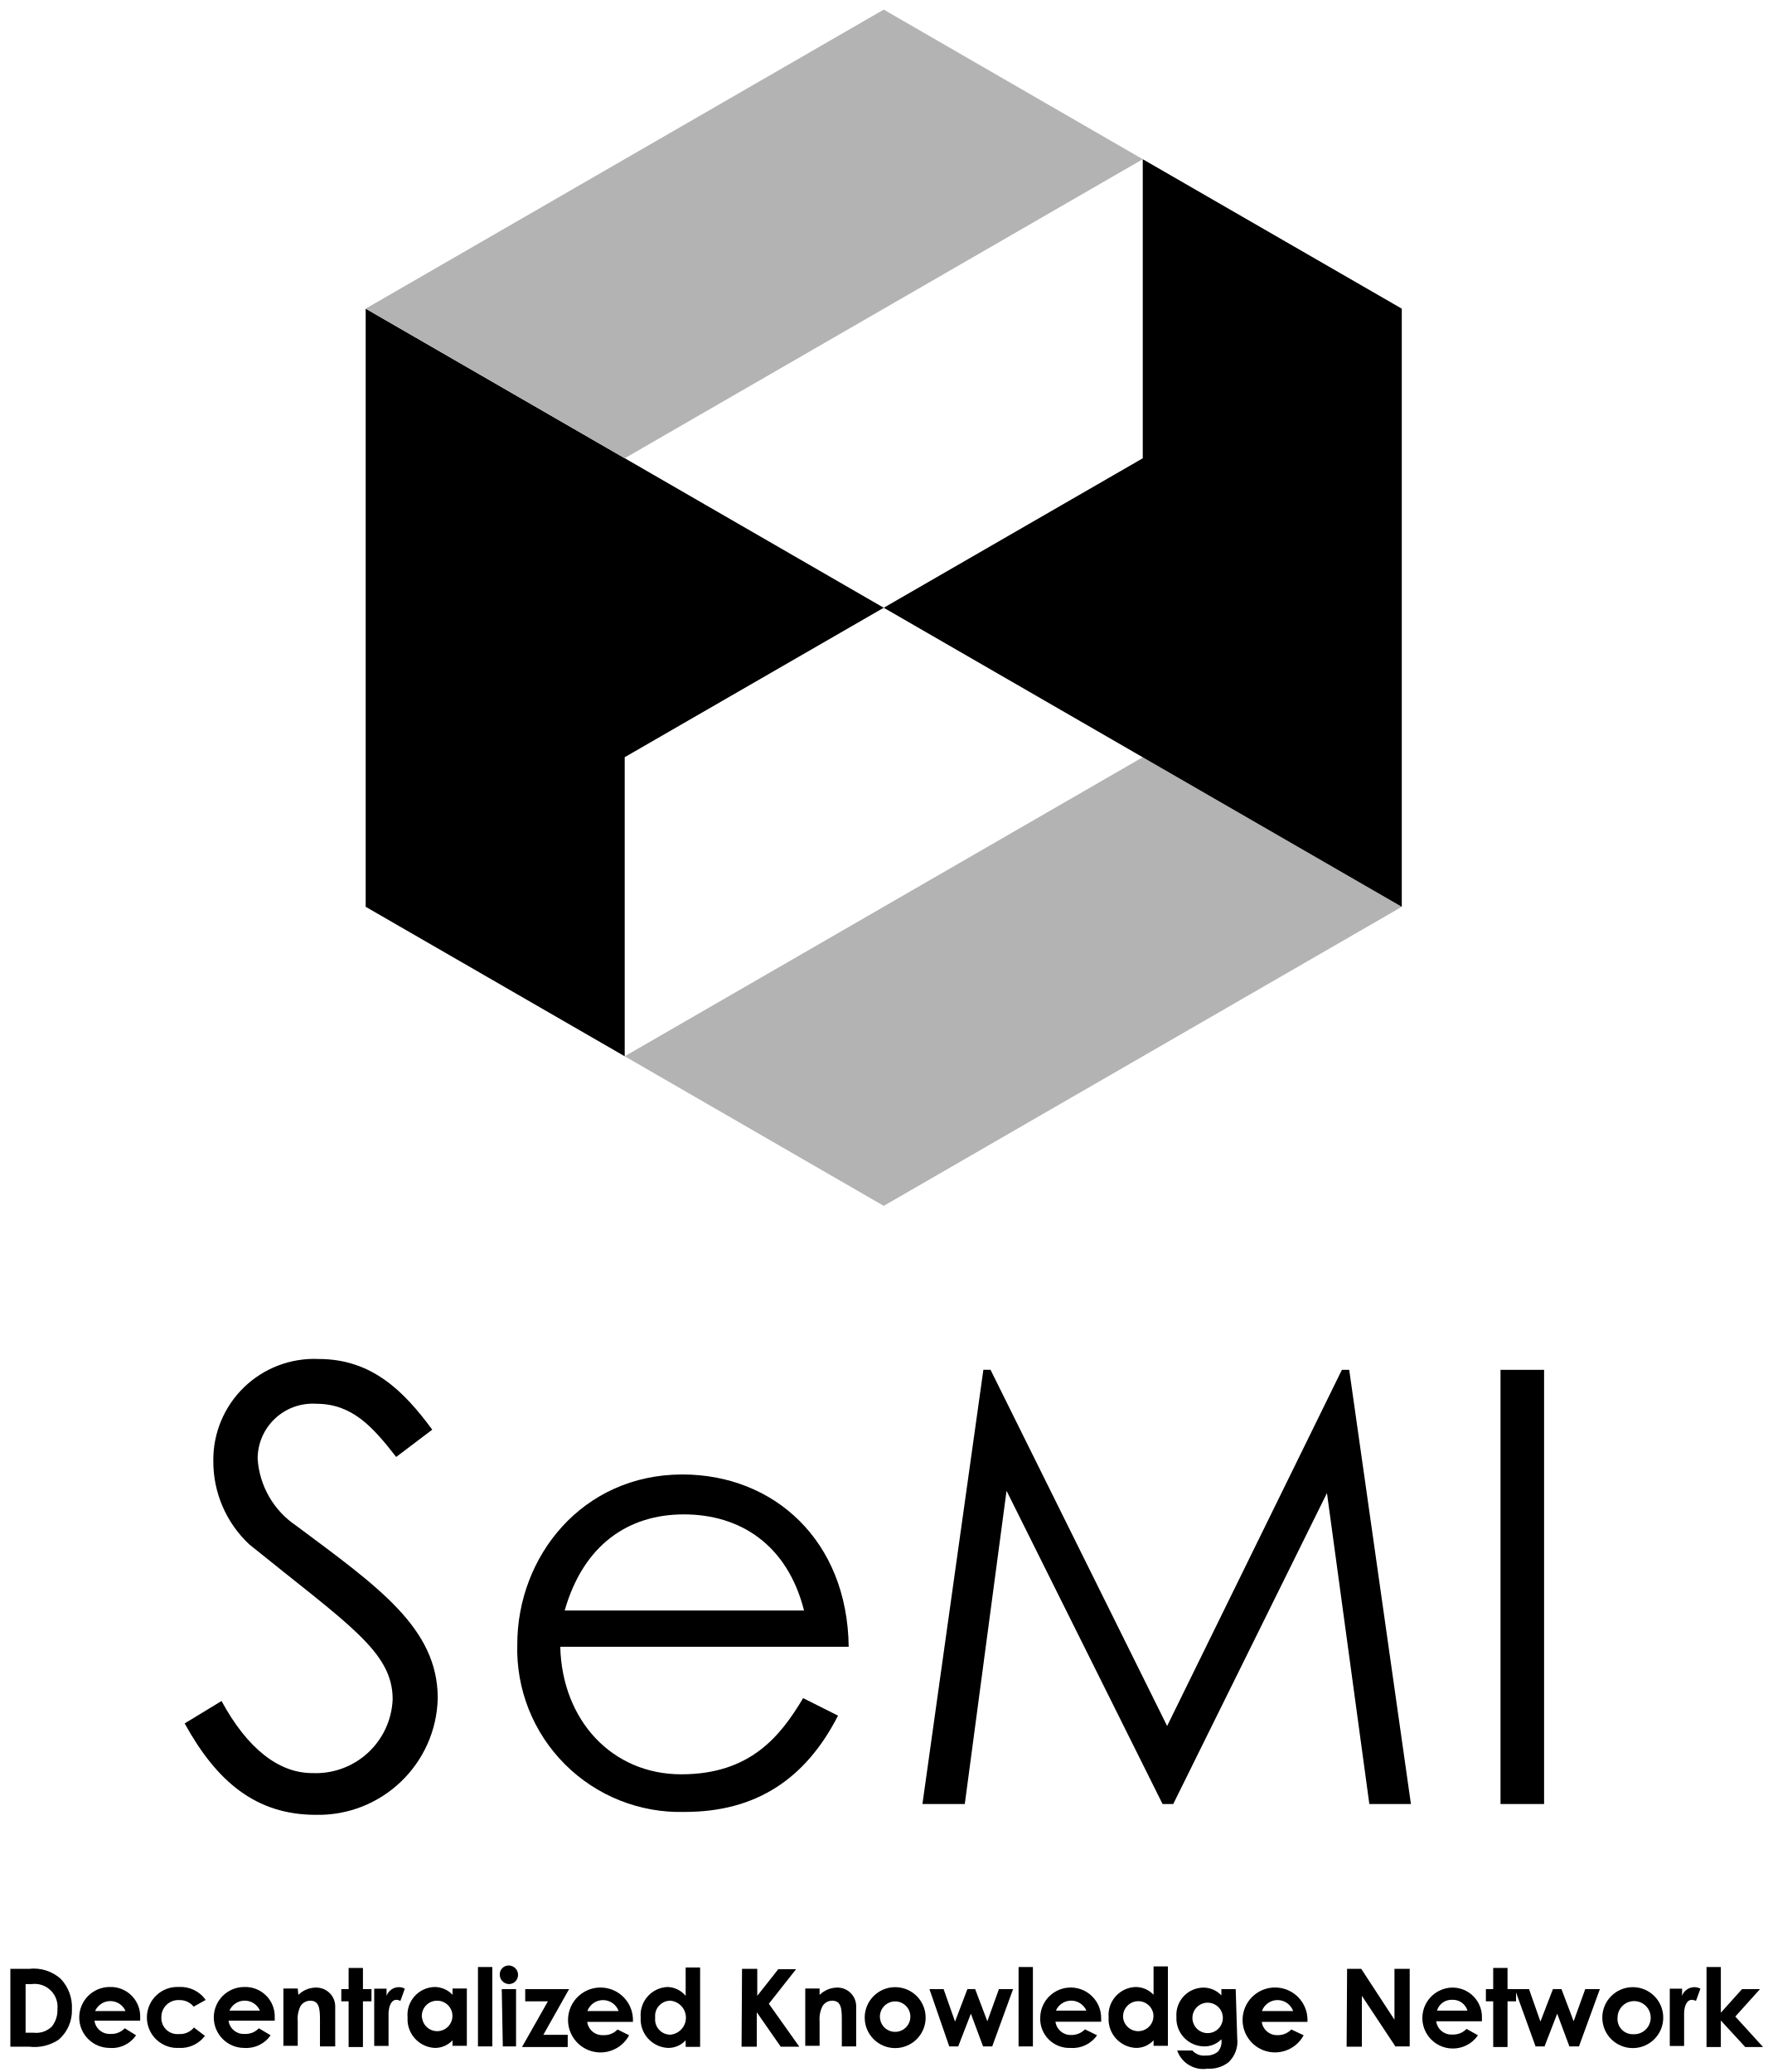
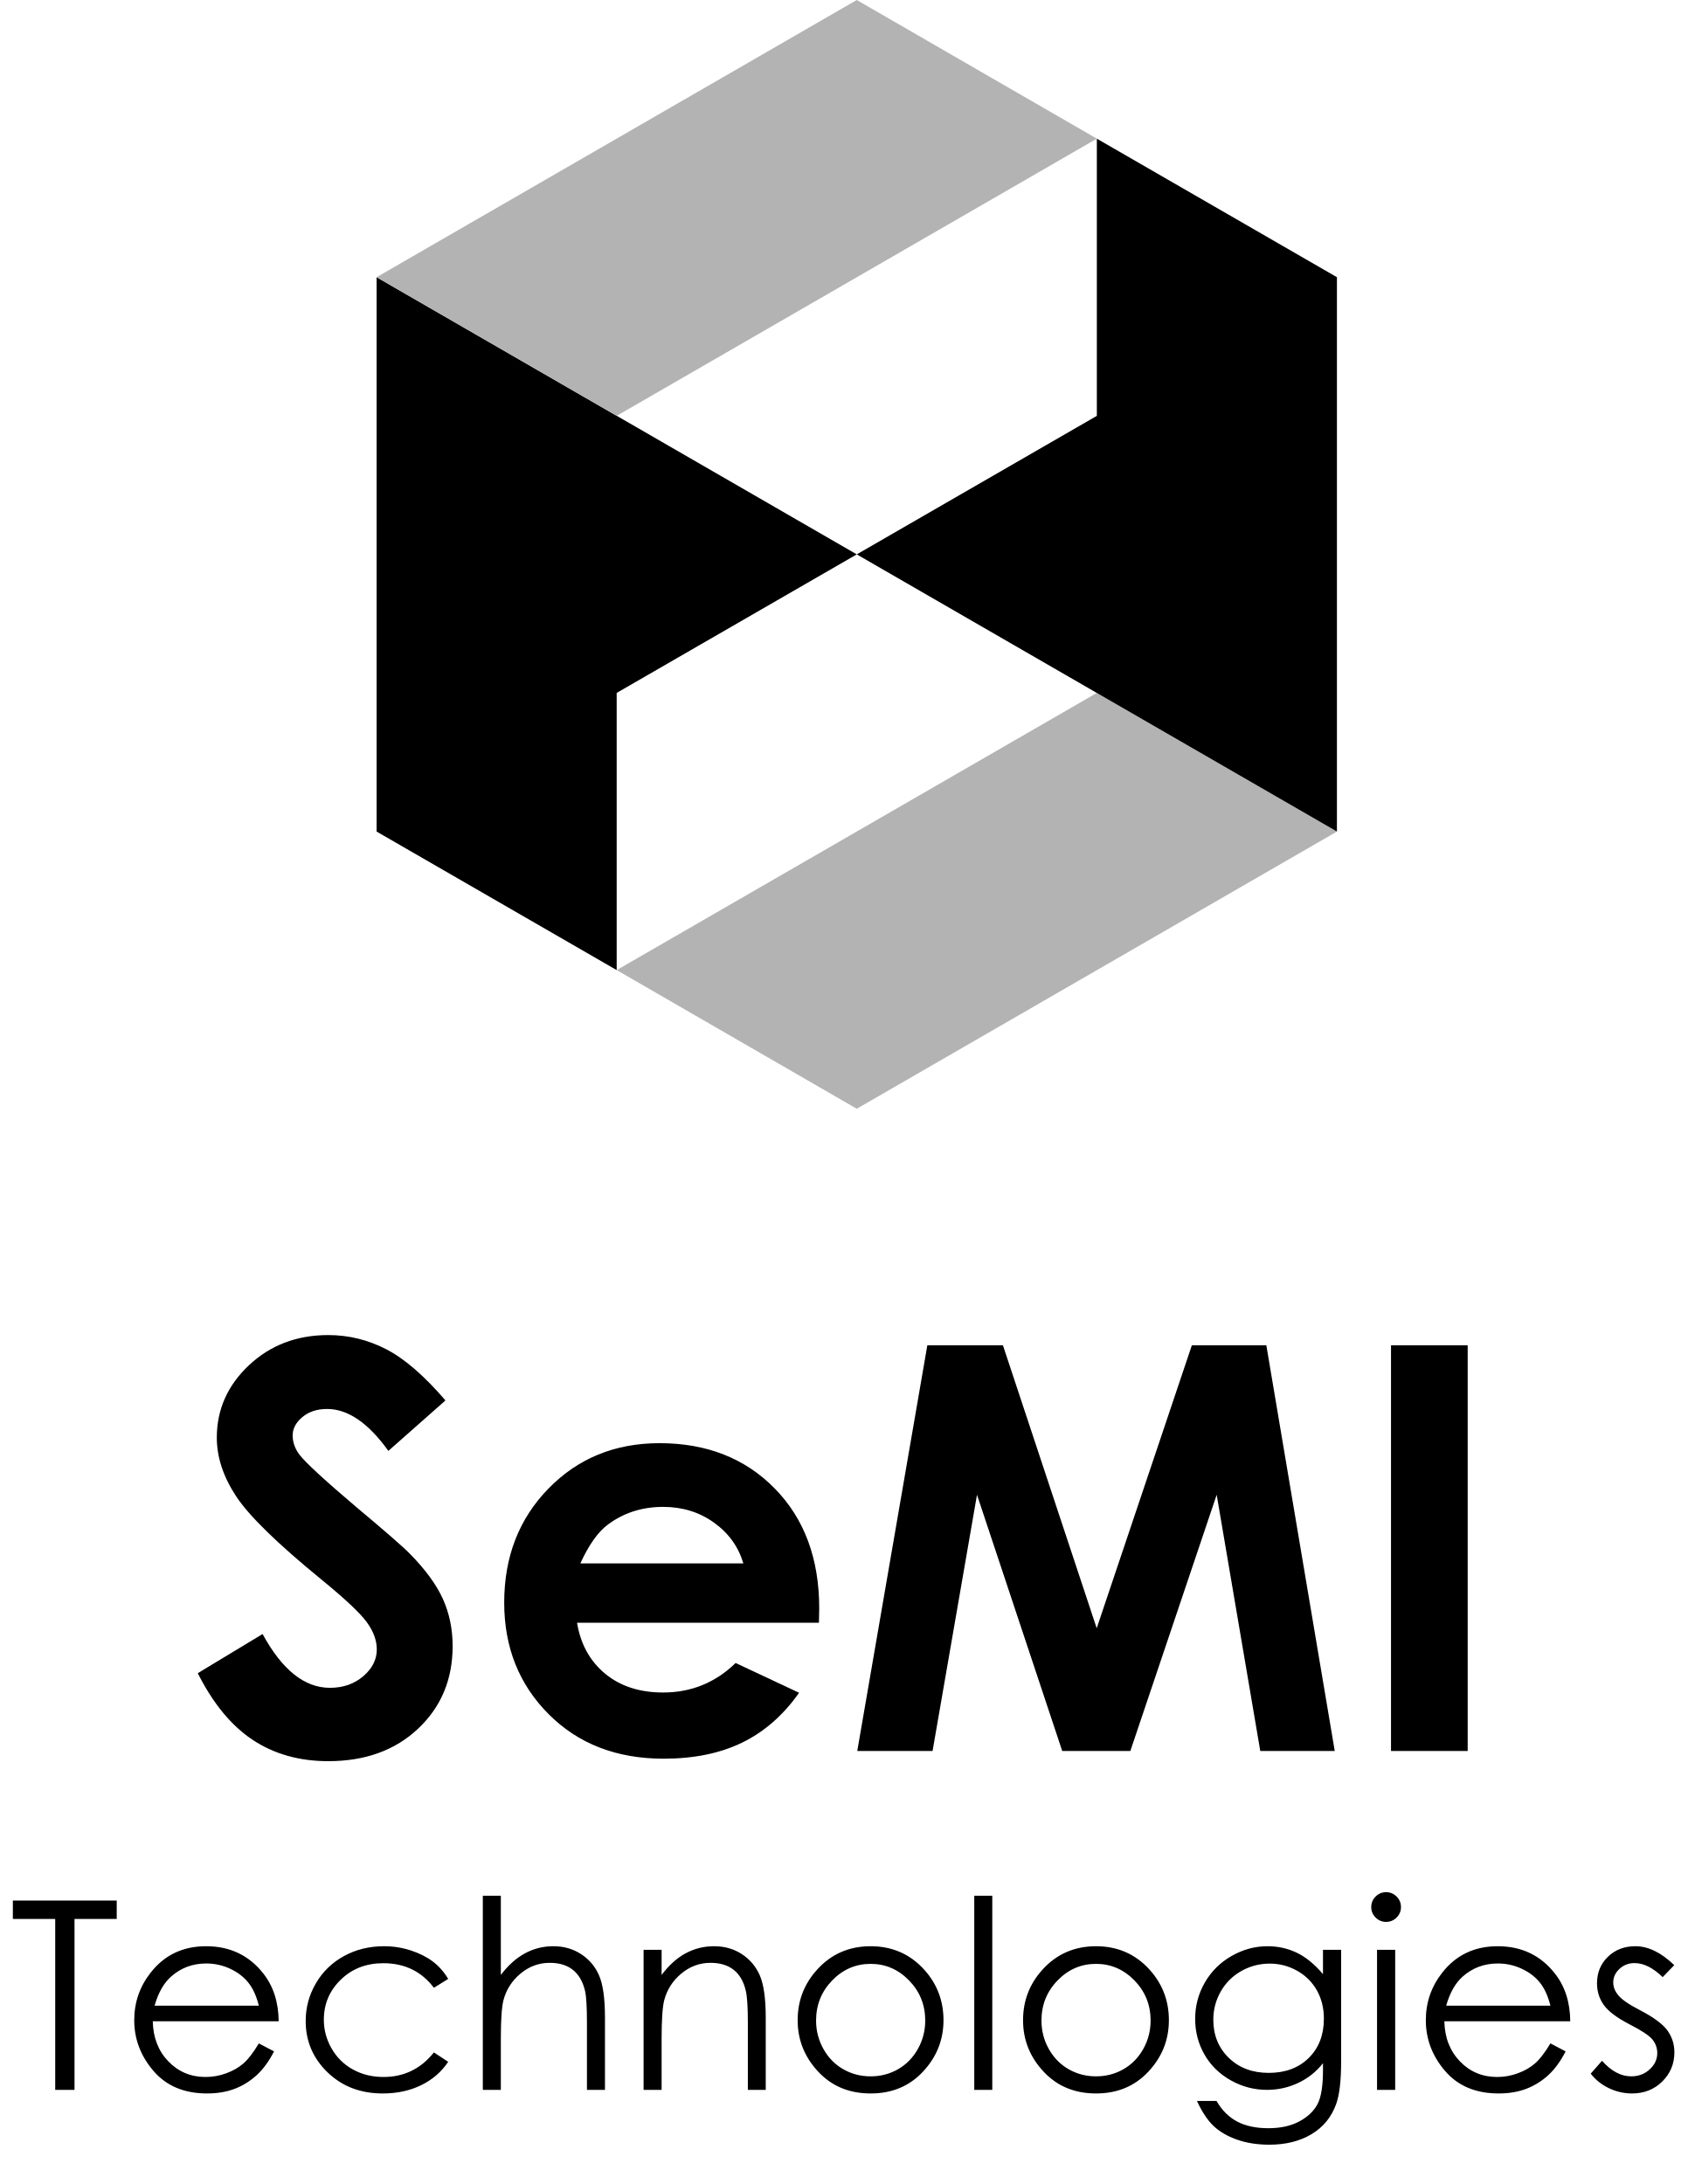
- <svg xmlns="http://www.w3.org/2000/svg" width="87" height="102" viewBox="0 0 87 102">
-   <defs>
-     <linearGradient id="a" x1="-5061.5%" x2="51.5%" y1="50.5%" y2="50.5%">
-       <stop offset="0%" stop-color="#364A68" />
-       <stop offset="11%" stop-color="#543F69" />
-       <stop offset="34%" stop-color="#8F296C" />
-       <stop offset="55%" stop-color="#BD186E" />
-       <stop offset="74%" stop-color="#DE0B70" />
-       <stop offset="90%" stop-color="#F30471" />
-       <stop offset="100%" stop-color="#FA0171" />
-     </linearGradient>
-   </defs>
-   <g fill="none" fill-rule="evenodd">
-     <path fill="#000" fill-rule="nonzero" d="M.51 96.922h.923a1.988 1.988 0 0 1 1.552.488c.383.403.584.945.555 1.5a1.89 1.89 0 0 1-.652 1.5c-.426.284-.94.406-1.448.345H.51v-3.832zm.75.75v2.393h.383c.328.043.659-.065.9-.293.199-.244.3-.554.284-.87a1.125 1.125 0 0 0-1.267-1.23h-.3zM6.697 100.192c-.289.426-.784.664-1.297.623a1.5 1.5 0 0 1 0-3 1.448 1.448 0 0 1 1.5 1.5v.157H4.65a.75.75 0 0 0 .787.653.9.9 0 0 0 .705-.278l.555.346zM6.18 99a.818.818 0 0 0-1.5 0h1.5z" />
-     <path fill="#000" d="M10.088 100.222a1.5 1.5 0 0 1-1.275.593 1.5 1.5 0 0 1-1.583-1.5 1.5 1.5 0 0 1 1.59-1.5 1.5 1.5 0 0 1 1.305.638l-.592.33a.877.877 0 0 0-.705-.323.833.833 0 0 0-.885.855.787.787 0 0 0 .854.817c.288.02.567-.1.75-.322l.54.412z" />
-     <path fill="#000" fill-rule="nonzero" d="M13.32 100.192c-.291.424-.785.66-1.297.623a1.5 1.5 0 0 1 0-3 1.448 1.448 0 0 1 1.5 1.5v.157H11.25c.05.394.4.68.795.653a.892.892 0 0 0 .697-.278l.578.346zm-.525-1.214a.818.818 0 0 0-1.5 0h1.5z" />
-     <path fill="#000" d="M14.685 98.205c.222-.222.52-.35.832-.36a.93.93 0 0 1 .983.968v1.927h-.75v-1.335c0-.555-.053-.915-.48-.915a.563.563 0 0 0-.48.27 1.41 1.41 0 0 0-.135.75v1.2h-.705v-2.82h.705l.03.315zM17.16 96.877h.705v1.043h.42v.6h-.42v2.25h-.705v-2.25h-.36v-.6h.36zM19.027 98.25a.652.652 0 0 1 .593-.427.593.593 0 0 1 .307.075l-.217.6a.532.532 0 0 0-.203-.053c-.202 0-.36.233-.382.645v1.627h-.705v-2.82h.607v.353z" />
-     <path fill="#000" fill-rule="nonzero" d="M22.275 100.44c-.225.241-.54.377-.87.375a1.41 1.41 0 0 1-1.343-1.5 1.372 1.372 0 0 1 1.32-1.5c.338-.002.662.136.893.383v-.308h.705v2.82h-.705v-.27zm-1.5-1.117a.75.75 0 1 0 .75-.833.75.75 0 0 0-.758.833h.008z" />
-     <path fill="#000" d="M23.527 96.832h.706v3.908h-.706z" />
-     <path fill="#000" fill-rule="nonzero" d="M25.5 97.222a.45.45 0 0 1-.45.45.465.465 0 0 1-.45-.487.435.435 0 0 1 .45-.428.458.458 0 0 1 .45.465zm-.802.698h.704v2.82h-.652l-.052-2.82z" />
-     <path fill="#000" d="M25.852 97.92h2.16l-1.267 2.25h1.2v.6h-2.25l1.275-2.25h-1.117z" />
-     <path fill="#000" fill-rule="nonzero" d="M30.968 100.192a1.598 1.598 0 1 1 .187-.817v.157h-2.25a.75.75 0 0 0 .787.653.9.9 0 0 0 .706-.278l.57.285zM30.45 99a.817.817 0 0 0-1.537 0h1.537zM33.75 100.44c-.223.244-.54.38-.87.375a1.41 1.41 0 0 1-1.343-1.5 1.38 1.38 0 0 1 1.328-1.5c.343.012.665.17.885.435v-1.395h.712v3.907h-.712v-.322zm-1.5-1.117a.75.75 0 0 0 .75.84.84.84 0 0 0 0-1.673.75.75 0 0 0-.75.833z" />
-     <path fill="#000" d="M36.525 96.922h.75v1.328l1.035-1.313h.877l-1.342 1.703 1.5 2.115h-.915l-1.178-1.695v1.695h-.75zM40.343 98.205c.222-.22.52-.349.832-.36a.922.922 0 0 1 .968.968v1.927h-.706v-1.335c0-.555-.044-.915-.48-.915a.555.555 0 0 0-.472.27 1.418 1.418 0 0 0-.142.75v1.2h-.706v-2.82h.706v.315z" />
-     <path fill="#000" fill-rule="nonzero" d="M45.563 99.323a1.5 1.5 0 1 1-3 0 1.5 1.5 0 0 1 3 0zm-2.25 0a.75.75 0 1 0 1.495-.12.75.75 0 0 0-1.495.12z" />
-     <path fill="#000" d="M45.75 97.92h.697l.563 1.597.608-1.597H48l.6 1.582.57-1.582h.697l-1.027 2.82h-.45l-.6-1.612-.623 1.612h-.442zM50.138 96.832h.705v3.908h-.706z" />
-     <path fill="#000" fill-rule="nonzero" d="M54 100.192c-.291.424-.785.66-1.297.623a1.433 1.433 0 0 1-1.5-1.5 1.5 1.5 0 1 1 3 .053v.157h-2.25a.75.75 0 0 0 .75.652.923.923 0 0 0 .704-.277l.593.292zm-.525-1.214a.818.818 0 0 0-1.5 0h1.5zM56.782 100.44c-.223.243-.54.38-.87.375a1.41 1.41 0 0 1-1.342-1.5 1.38 1.38 0 0 1 1.328-1.5c.335 0 .655.138.884.383v-1.395h.706v3.907h-.706v-.27zm-1.5-1.117a.75.75 0 1 0 1.491-.166.75.75 0 0 0-1.49.166zM60.9 100.335c.054.44-.105.88-.428 1.185a1.5 1.5 0 0 1-1.027.315 1.357 1.357 0 0 1-1.5-.892h.75a.75.75 0 0 0 .652.247.885.885 0 0 0 .6-.188.75.75 0 0 0 .173-.614c-.223.232-.533.36-.855.352a1.38 1.38 0 0 1-1.358-1.455 1.343 1.343 0 0 1 1.32-1.44c.338-.002.662.136.893.383v-.308h.705l.075 2.415zm-2.205-1.042a.75.75 0 1 0 .75-.706.75.75 0 0 0-.75.75v-.044zM64.17 100.192a1.598 1.598 0 1 1 .188-.817v.157h-2.25a.75.75 0 0 0 .75.653.908.908 0 0 0 .705-.278l.607.285zM63.653 99a.817.817 0 0 0-1.538 0h1.538z" />
-     <path fill="#000" d="M66.308 96.922h.697l1.635 2.505v-2.505h.75v3.818h-.705l-1.65-2.49v2.505h-.75z" />
-     <path fill="#000" fill-rule="nonzero" d="M72.75 100.192a1.5 1.5 0 1 1-1.305-2.347 1.448 1.448 0 0 1 1.5 1.5v.157h-2.25c.05.394.4.68.795.653a.892.892 0 0 0 .698-.278l.562.316zm-.517-1.214a.75.75 0 0 0-.75-.533.75.75 0 0 0-.75.533h1.5z" />
-     <path fill="#000" d="M73.5 96.877h.705v1.043h.42v.6h-.42v2.25H73.5v-2.25h-.36v-.6h.36z" />
-     <path fill="#000" d="M74.565 97.92h.698l.562 1.597.615-1.597h.42l.6 1.582.57-1.582h.72l-1.028 2.82h-.472l-.6-1.612-.623 1.612h-.442z" />
-     <path fill="#000" fill-rule="nonzero" d="M81.87 99.323a1.5 1.5 0 1 1-3 0 1.5 1.5 0 0 1 3 0zm-2.25 0a.75.75 0 0 0 .75.817.817.817 0 1 0-.75-.817z" />
-     <path fill="#000" d="M82.793 98.25a.66.66 0 0 1 .6-.427.638.638 0 0 1 .307.075l-.218.6a.577.577 0 0 0-.21-.053c-.202 0-.36.233-.375.645v1.628h-.705v-2.82h.608l-.007.352zM84 96.832h.705v2.25l1.043-1.162h.884l-1.215 1.35 1.365 1.5h-.877l-1.2-1.305v1.305H84zM19.5 71.722c-1.163-1.5-2.175-2.617-3.93-2.617a2.708 2.708 0 0 0-2.888 2.707 4.305 4.305 0 0 0 1.905 3.3c4.02 3 6.96 5.033 6.96 8.483a5.88 5.88 0 0 1-6 5.745c-2.947 0-4.882-1.635-6.457-4.5l1.815-1.103c1.275 2.356 2.828 3.548 4.463 3.548a3.787 3.787 0 0 0 3.96-3.638c0-2.347-2.206-3.69-7.058-7.62a5.588 5.588 0 0 1-1.77-4.124 4.965 4.965 0 0 1 5.182-5.003c2.618 0 4.193 1.575 5.595 3.48L19.5 71.723z" />
-     <path fill="#000" fill-rule="nonzero" d="M27.578 81.067c.09 3.63 2.557 6.278 5.954 6.278 3.398 0 4.883-1.875 6-3.75l1.718.862c-1.612 3.158-4.08 4.74-7.538 4.74a8.018 8.018 0 0 1-8.25-8.25c0-4.312 3.188-8.362 8.13-8.362 4.5 0 8.123 3.248 8.183 8.483H27.578zm12-1.784c-.833-3.278-3.18-4.733-5.918-4.733-2.737 0-4.942 1.5-5.865 4.733h11.782z" />
-     <path fill="#000" d="M45.405 88.808l3-21.376h.352l8.693 17.535 8.602-17.534h.36l3.038 21.374h-2.047L65.317 73.5 57.75 88.808h-.525l-7.68-15.42-2.055 15.42zM73.86 67.433h2.145v21.374H73.86z" />
-     <path fill="url(#a)" d="M56.273 7.912V7.89l-.023.015z" />
-     <path fill="#000" d="M18 15.195V44.64l12.75 7.358V37.275l12.75-7.357z" />
-     <path fill="#B3B3B3" d="M56.25 7.838L43.5.473 18 15.194l12.75 7.365zM69 44.64l-12.75-7.365-25.5 14.723 12.75 7.364z" />
-     <path fill="#000" d="M69 44.64V15.195L56.25 7.838V22.56L43.5 29.918z" />
+ <svg xmlns="http://www.w3.org/2000/svg" width="90px" height="116px" viewBox="0 0 90 116" version="1.1">
+   <g id="logos/SeMI/technologies/vertical/black" stroke="none" stroke-width="1" fill="none" fill-rule="evenodd">
+     <g id="Group-2">
+       <path d="M23.657,74.382 L20.625,77.062 C19.561,75.578 18.477,74.836 17.373,74.836 C16.836,74.836 16.396,74.98 16.055,75.268 C15.713,75.556 15.542,75.881 15.542,76.242 C15.542,76.604 15.664,76.945 15.908,77.268 C16.24,77.697 17.241,78.62 18.911,80.036 C20.474,81.345 21.421,82.17 21.753,82.512 C22.583,83.352 23.171,84.155 23.518,84.921 C23.865,85.688 24.038,86.525 24.038,87.434 C24.038,89.201 23.428,90.661 22.207,91.813 C20.986,92.966 19.395,93.542 17.432,93.542 C15.898,93.542 14.563,93.166 13.425,92.414 C12.288,91.662 11.313,90.48 10.503,88.869 L13.945,86.789 C14.98,88.693 16.172,89.646 17.52,89.646 C18.223,89.646 18.813,89.44 19.292,89.03 C19.771,88.62 20.01,88.146 20.01,87.609 C20.01,87.121 19.829,86.633 19.468,86.145 C19.106,85.656 18.311,84.909 17.08,83.903 C14.736,81.989 13.223,80.512 12.539,79.472 C11.855,78.432 11.514,77.395 11.514,76.359 C11.514,74.865 12.083,73.584 13.22,72.514 C14.358,71.445 15.762,70.91 17.432,70.91 C18.506,70.91 19.529,71.159 20.5,71.657 C21.472,72.155 22.524,73.063 23.657,74.382 Z M43.491,86.188 L30.645,86.188 C30.83,87.321 31.326,88.222 32.131,88.891 C32.937,89.56 33.965,89.895 35.215,89.895 C36.709,89.895 37.993,89.372 39.067,88.327 L42.437,89.909 C41.597,91.101 40.591,91.982 39.419,92.553 C38.247,93.125 36.855,93.41 35.244,93.41 C32.744,93.41 30.708,92.622 29.136,91.044 C27.563,89.467 26.777,87.492 26.777,85.119 C26.777,82.687 27.561,80.668 29.128,79.062 C30.696,77.456 32.661,76.652 35.024,76.652 C37.534,76.652 39.575,77.456 41.147,79.062 C42.72,80.668 43.506,82.79 43.506,85.427 L43.491,86.188 Z M39.478,83.039 C39.214,82.15 38.694,81.428 37.917,80.871 C37.141,80.314 36.24,80.036 35.215,80.036 C34.102,80.036 33.125,80.349 32.285,80.974 C31.758,81.364 31.27,82.053 30.82,83.039 L39.478,83.039 Z M49.248,71.452 L53.262,71.452 L58.242,86.481 L63.296,71.452 L67.251,71.452 L70.884,93 L66.929,93 L64.614,79.392 L60.029,93 L56.411,93 L51.885,79.392 L49.526,93 L45.527,93 L49.248,71.452 Z M73.872,71.452 L77.944,71.452 L77.944,93 L73.872,93 L73.872,71.452 Z M0.683,101.922 L0.683,100.944 L6.199,100.944 L6.199,101.922 L3.957,101.922 L3.957,111 L2.932,111 L2.932,101.922 L0.683,101.922 Z M13.746,108.532 L14.553,108.956 C14.288,109.476 13.983,109.895 13.637,110.214 C13.29,110.533 12.901,110.776 12.468,110.942 C12.035,111.108 11.545,111.191 10.998,111.191 C9.786,111.191 8.838,110.794 8.154,109.999 C7.471,109.203 7.129,108.304 7.129,107.302 C7.129,106.358 7.418,105.518 7.997,104.779 C8.731,103.84 9.713,103.371 10.943,103.371 C12.21,103.371 13.222,103.852 13.979,104.813 C14.516,105.493 14.79,106.34 14.799,107.356 L8.113,107.356 C8.132,108.222 8.407,108.932 8.94,109.486 C9.474,110.04 10.132,110.316 10.916,110.316 C11.294,110.316 11.662,110.25 12.02,110.118 C12.378,109.986 12.682,109.811 12.933,109.592 C13.183,109.373 13.454,109.02 13.746,108.532 Z M13.746,106.529 C13.618,106.019 13.433,105.611 13.189,105.306 C12.945,105 12.623,104.754 12.222,104.567 C11.821,104.381 11.399,104.287 10.957,104.287 C10.228,104.287 9.601,104.522 9.077,104.991 C8.694,105.333 8.405,105.846 8.209,106.529 L13.746,106.529 Z M23.802,105.107 L23.043,105.579 C22.387,104.709 21.491,104.273 20.356,104.273 C19.45,104.273 18.696,104.565 18.097,105.148 C17.498,105.732 17.198,106.44 17.198,107.274 C17.198,107.817 17.336,108.327 17.612,108.806 C17.888,109.284 18.266,109.656 18.747,109.92 C19.227,110.184 19.766,110.316 20.363,110.316 C21.457,110.316 22.35,109.881 23.043,109.011 L23.802,109.51 C23.446,110.043 22.969,110.457 22.37,110.75 C21.77,111.044 21.088,111.191 20.322,111.191 C19.146,111.191 18.171,110.818 17.396,110.07 C16.622,109.323 16.234,108.414 16.234,107.343 C16.234,106.623 16.416,105.954 16.778,105.336 C17.14,104.719 17.638,104.237 18.271,103.891 C18.905,103.544 19.614,103.371 20.397,103.371 C20.89,103.371 21.365,103.446 21.823,103.597 C22.281,103.747 22.669,103.943 22.988,104.185 C23.307,104.426 23.578,104.734 23.802,105.107 Z M25.641,100.691 L26.598,100.691 L26.598,104.896 C26.985,104.385 27.411,104.003 27.876,103.75 C28.341,103.498 28.844,103.371 29.387,103.371 C29.943,103.371 30.436,103.512 30.867,103.795 C31.297,104.077 31.615,104.457 31.82,104.933 C32.025,105.409 32.128,106.156 32.128,107.172 L32.128,111 L31.171,111 L31.171,107.452 C31.171,106.595 31.137,106.023 31.068,105.736 C30.95,105.244 30.735,104.874 30.422,104.625 C30.11,104.377 29.701,104.253 29.195,104.253 C28.617,104.253 28.098,104.444 27.64,104.827 C27.182,105.21 26.88,105.684 26.734,106.249 C26.643,106.614 26.598,107.288 26.598,108.272 L26.598,111 L25.641,111 L25.641,100.691 Z M34.179,103.562 L35.136,103.562 L35.136,104.896 C35.519,104.385 35.942,104.003 36.407,103.75 C36.872,103.498 37.378,103.371 37.925,103.371 C38.481,103.371 38.974,103.512 39.405,103.795 C39.835,104.077 40.153,104.458 40.358,104.937 C40.563,105.415 40.666,106.16 40.666,107.172 L40.666,111 L39.716,111 L39.716,107.452 C39.716,106.595 39.679,106.023 39.606,105.736 C39.493,105.244 39.278,104.874 38.964,104.625 C38.649,104.377 38.239,104.253 37.733,104.253 C37.155,104.253 36.636,104.444 36.178,104.827 C35.72,105.21 35.418,105.684 35.272,106.249 C35.181,106.618 35.136,107.293 35.136,108.272 L35.136,111 L34.179,111 L34.179,103.562 Z M46.237,103.371 C47.381,103.371 48.329,103.786 49.081,104.615 C49.765,105.372 50.106,106.267 50.106,107.302 C50.106,108.341 49.745,109.249 49.023,110.026 C48.301,110.803 47.372,111.191 46.237,111.191 C45.098,111.191 44.167,110.803 43.445,110.026 C42.722,109.249 42.361,108.341 42.361,107.302 C42.361,106.272 42.703,105.379 43.387,104.622 C44.139,103.788 45.089,103.371 46.237,103.371 Z M46.237,104.308 C45.444,104.308 44.763,104.602 44.193,105.189 C43.624,105.777 43.339,106.488 43.339,107.322 C43.339,107.86 43.469,108.361 43.729,108.826 C43.988,109.291 44.339,109.65 44.781,109.903 C45.223,110.156 45.709,110.282 46.237,110.282 C46.766,110.282 47.251,110.156 47.693,109.903 C48.135,109.65 48.486,109.291 48.746,108.826 C49.006,108.361 49.136,107.86 49.136,107.322 C49.136,106.488 48.85,105.777 48.278,105.189 C47.706,104.602 47.026,104.308 46.237,104.308 Z M51.74,100.691 L52.697,100.691 L52.697,111 L51.74,111 L51.74,100.691 Z M58.207,103.371 C59.351,103.371 60.299,103.786 61.051,104.615 C61.734,105.372 62.076,106.267 62.076,107.302 C62.076,108.341 61.715,109.249 60.993,110.026 C60.27,110.803 59.342,111.191 58.207,111.191 C57.068,111.191 56.137,110.803 55.415,110.026 C54.692,109.249 54.331,108.341 54.331,107.302 C54.331,106.272 54.673,105.379 55.356,104.622 C56.108,103.788 57.059,103.371 58.207,103.371 Z M58.207,104.308 C57.414,104.308 56.733,104.602 56.163,105.189 C55.593,105.777 55.309,106.488 55.309,107.322 C55.309,107.86 55.438,108.361 55.698,108.826 C55.958,109.291 56.309,109.65 56.751,109.903 C57.193,110.156 57.678,110.282 58.207,110.282 C58.736,110.282 59.221,110.156 59.663,109.903 C60.105,109.65 60.456,109.291 60.716,108.826 C60.976,108.361 61.105,107.86 61.105,107.322 C61.105,106.488 60.82,105.777 60.248,105.189 C59.676,104.602 58.995,104.308 58.207,104.308 Z M70.259,103.562 L71.223,103.562 L71.223,109.489 C71.223,110.533 71.132,111.296 70.949,111.779 C70.699,112.463 70.263,112.989 69.644,113.358 C69.024,113.728 68.279,113.912 67.408,113.912 C66.77,113.912 66.197,113.822 65.689,113.642 C65.181,113.462 64.767,113.221 64.448,112.917 C64.129,112.614 63.835,112.171 63.566,111.588 L64.605,111.588 C64.888,112.08 65.253,112.445 65.699,112.682 C66.146,112.919 66.7,113.037 67.36,113.037 C68.012,113.037 68.562,112.915 69.011,112.671 C69.46,112.428 69.78,112.121 69.972,111.752 C70.163,111.383 70.259,110.788 70.259,109.968 L70.259,109.585 C69.899,110.041 69.459,110.39 68.939,110.634 C68.42,110.878 67.868,111 67.285,111 C66.602,111 65.959,110.83 65.357,110.491 C64.756,110.151 64.291,109.694 63.963,109.12 C63.635,108.546 63.471,107.915 63.471,107.227 C63.471,106.538 63.642,105.897 63.983,105.302 C64.325,104.708 64.798,104.237 65.402,103.891 C66.006,103.544 66.643,103.371 67.312,103.371 C67.868,103.371 68.387,103.486 68.868,103.716 C69.348,103.946 69.812,104.326 70.259,104.854 L70.259,103.562 Z M67.436,104.294 C66.893,104.294 66.39,104.425 65.925,104.687 C65.46,104.949 65.095,105.311 64.831,105.774 C64.567,106.236 64.435,106.737 64.435,107.274 C64.435,108.09 64.708,108.765 65.255,109.298 C65.802,109.831 66.51,110.098 67.381,110.098 C68.26,110.098 68.968,109.833 69.503,109.305 C70.039,108.776 70.307,108.081 70.307,107.22 C70.307,106.659 70.184,106.159 69.938,105.719 C69.691,105.279 69.343,104.932 68.892,104.677 C68.44,104.422 67.955,104.294 67.436,104.294 Z M73.608,100.5 C73.827,100.5 74.014,100.577 74.169,100.732 C74.324,100.887 74.401,101.074 74.401,101.293 C74.401,101.507 74.324,101.692 74.169,101.847 C74.014,102.002 73.827,102.079 73.608,102.079 C73.394,102.079 73.21,102.002 73.055,101.847 C72.9,101.692 72.822,101.507 72.822,101.293 C72.822,101.074 72.9,100.887 73.055,100.732 C73.21,100.577 73.394,100.5 73.608,100.5 Z M73.13,103.562 L74.094,103.562 L74.094,111 L73.13,111 L73.13,103.562 Z M82.338,108.532 L83.145,108.956 C82.88,109.476 82.575,109.895 82.229,110.214 C81.882,110.533 81.493,110.776 81.06,110.942 C80.627,111.108 80.137,111.191 79.59,111.191 C78.378,111.191 77.43,110.794 76.746,109.999 C76.062,109.203 75.721,108.304 75.721,107.302 C75.721,106.358 76.01,105.518 76.589,104.779 C77.323,103.84 78.305,103.371 79.535,103.371 C80.802,103.371 81.814,103.852 82.57,104.813 C83.108,105.493 83.382,106.34 83.391,107.356 L76.705,107.356 C76.723,108.222 76.999,108.932 77.532,109.486 C78.065,110.04 78.724,110.316 79.508,110.316 C79.886,110.316 80.254,110.25 80.612,110.118 C80.97,109.986 81.274,109.811 81.524,109.592 C81.775,109.373 82.046,109.02 82.338,108.532 Z M82.338,106.529 C82.21,106.019 82.025,105.611 81.781,105.306 C81.537,105 81.215,104.754 80.813,104.567 C80.412,104.381 79.991,104.287 79.549,104.287 C78.82,104.287 78.193,104.522 77.669,104.991 C77.286,105.333 76.997,105.846 76.801,106.529 L82.338,106.529 Z M88.914,104.376 L88.299,105.012 C87.788,104.515 87.289,104.267 86.802,104.267 C86.492,104.267 86.226,104.369 86.005,104.574 C85.784,104.779 85.674,105.019 85.674,105.292 C85.674,105.534 85.765,105.764 85.947,105.982 C86.13,106.206 86.512,106.468 87.096,106.769 C87.807,107.138 88.29,107.493 88.545,107.835 C88.796,108.181 88.921,108.571 88.921,109.004 C88.921,109.615 88.707,110.132 88.278,110.556 C87.85,110.979 87.314,111.191 86.672,111.191 C86.243,111.191 85.834,111.098 85.445,110.911 C85.055,110.724 84.733,110.467 84.478,110.139 L85.079,109.455 C85.567,110.007 86.084,110.282 86.631,110.282 C87.014,110.282 87.34,110.159 87.608,109.913 C87.877,109.667 88.012,109.378 88.012,109.045 C88.012,108.771 87.923,108.528 87.745,108.313 C87.567,108.104 87.166,107.84 86.542,107.521 C85.872,107.174 85.416,106.832 85.175,106.495 C84.933,106.158 84.812,105.773 84.812,105.34 C84.812,104.775 85.005,104.305 85.39,103.932 C85.775,103.558 86.262,103.371 86.85,103.371 C87.533,103.371 88.221,103.706 88.914,104.376 Z" id="SeMITechnologies" fill="#000000" fill-rule="nonzero" />
+       <g id="Group" transform="translate(20, 0)">
+         <polygon id="Path" fill="#000000" points="0 14.723 0 44.167 12.75 51.525 12.75 36.803 25.5 29.445" />
+         <polygon id="Path" fill="#B3B3B3" points="38.25 7.365 25.5 4.61852778e-14 0 14.723 12.75 22.087" />
+         <polygon id="Path" fill="#B3B3B3" points="51 44.167 38.25 36.803 12.75 51.525 25.5 58.89" />
+         <polygon id="Path" fill="#000000" points="51 44.167 51 14.723 38.25 7.365 38.25 22.087 25.5 29.445" />
+       </g>
+     </g>
  </g>
</svg>
